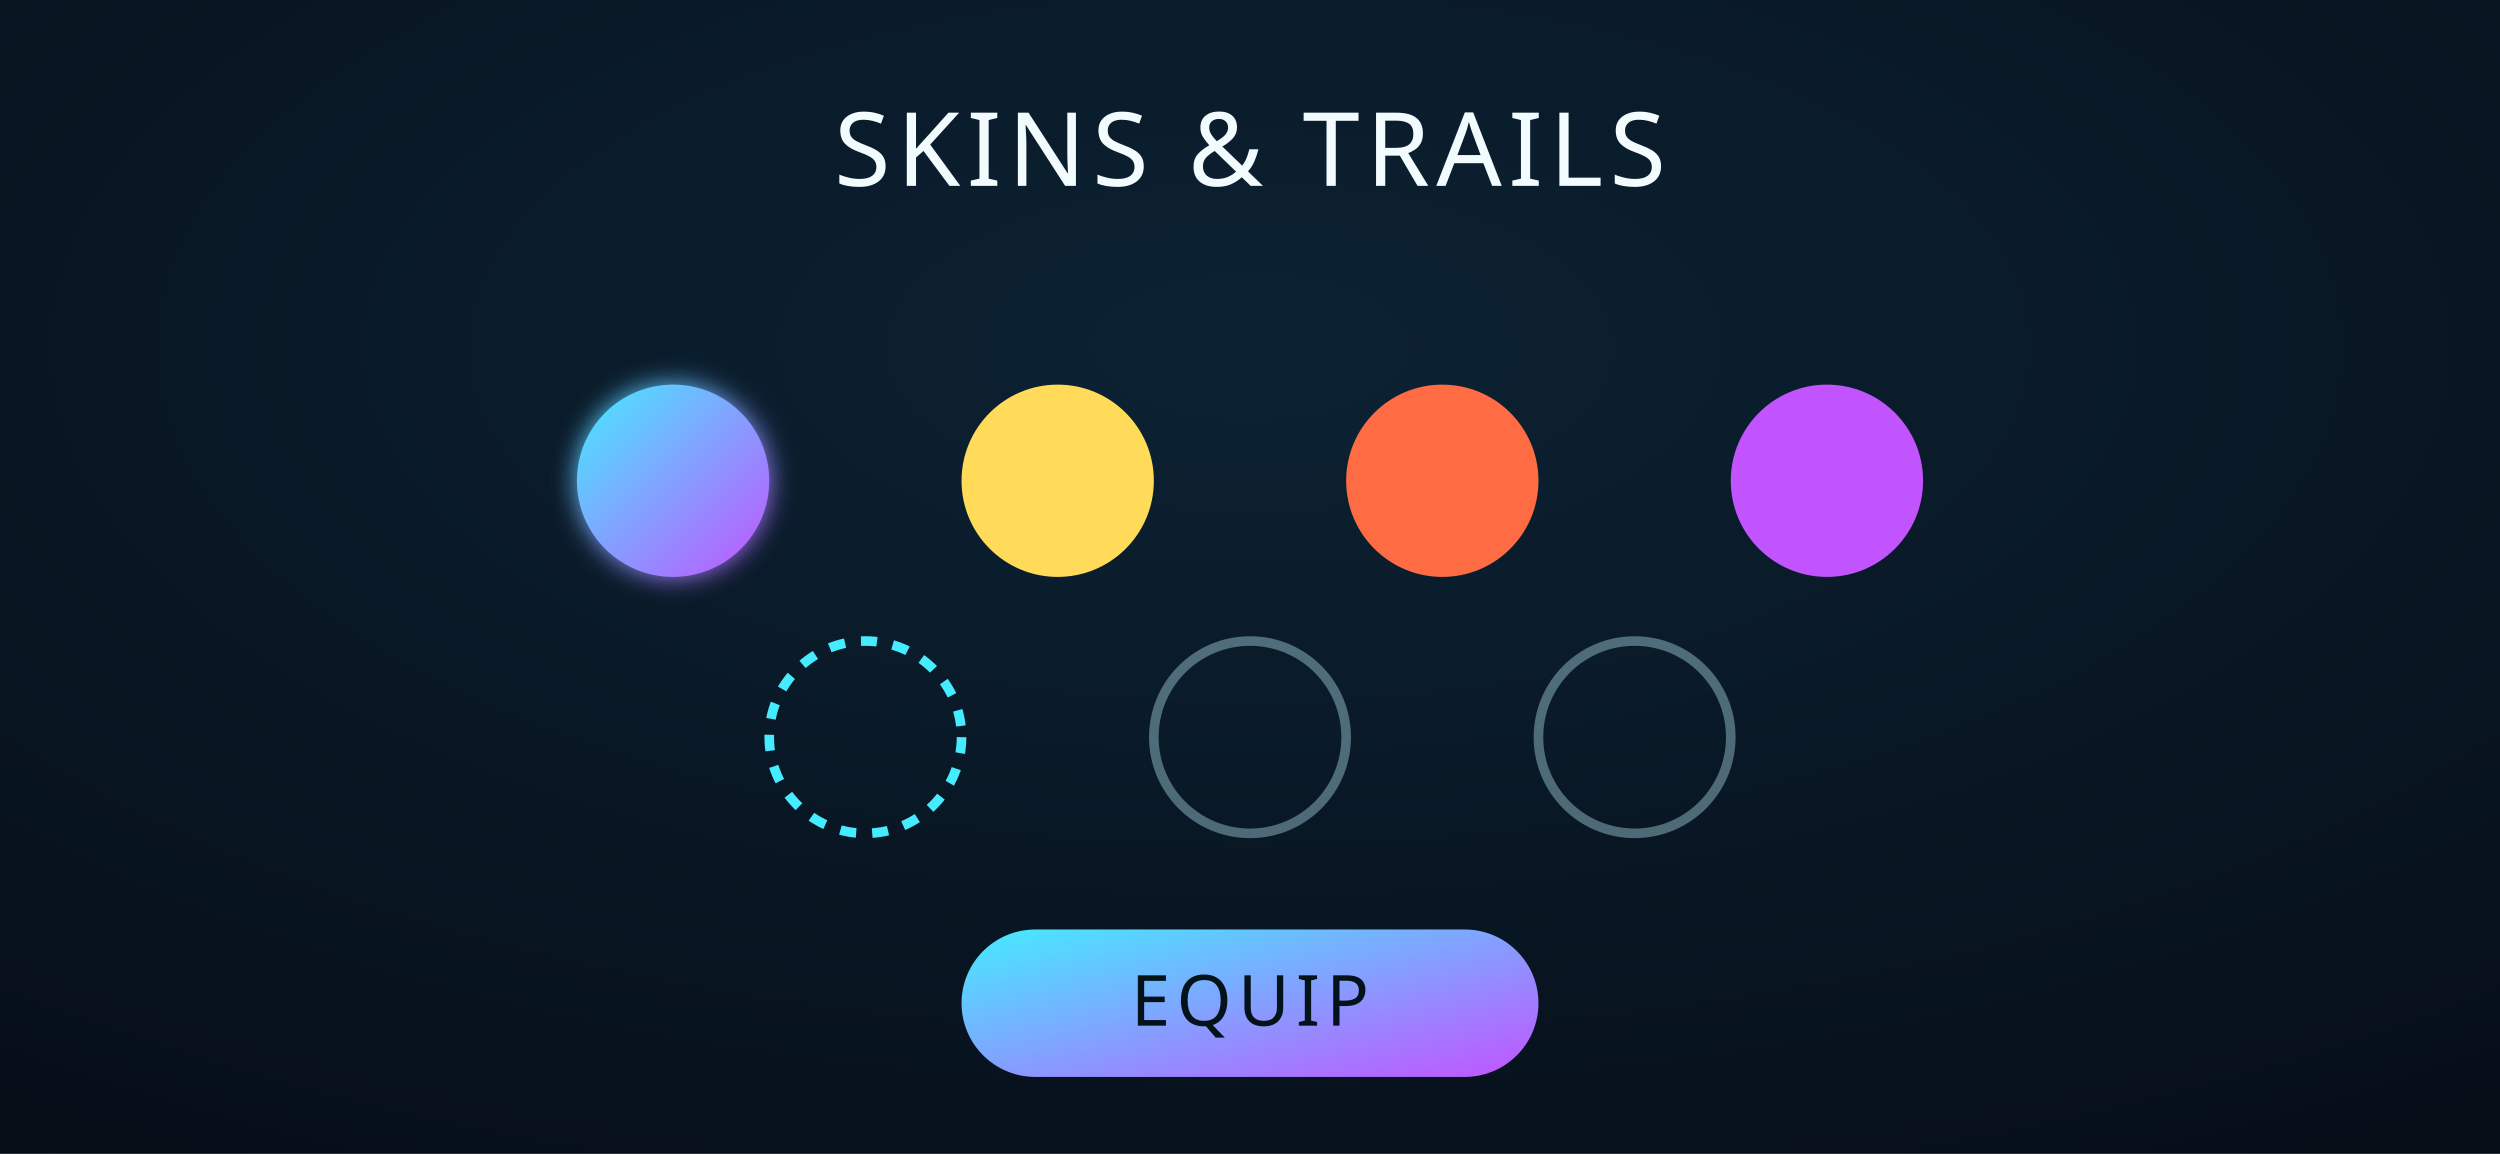
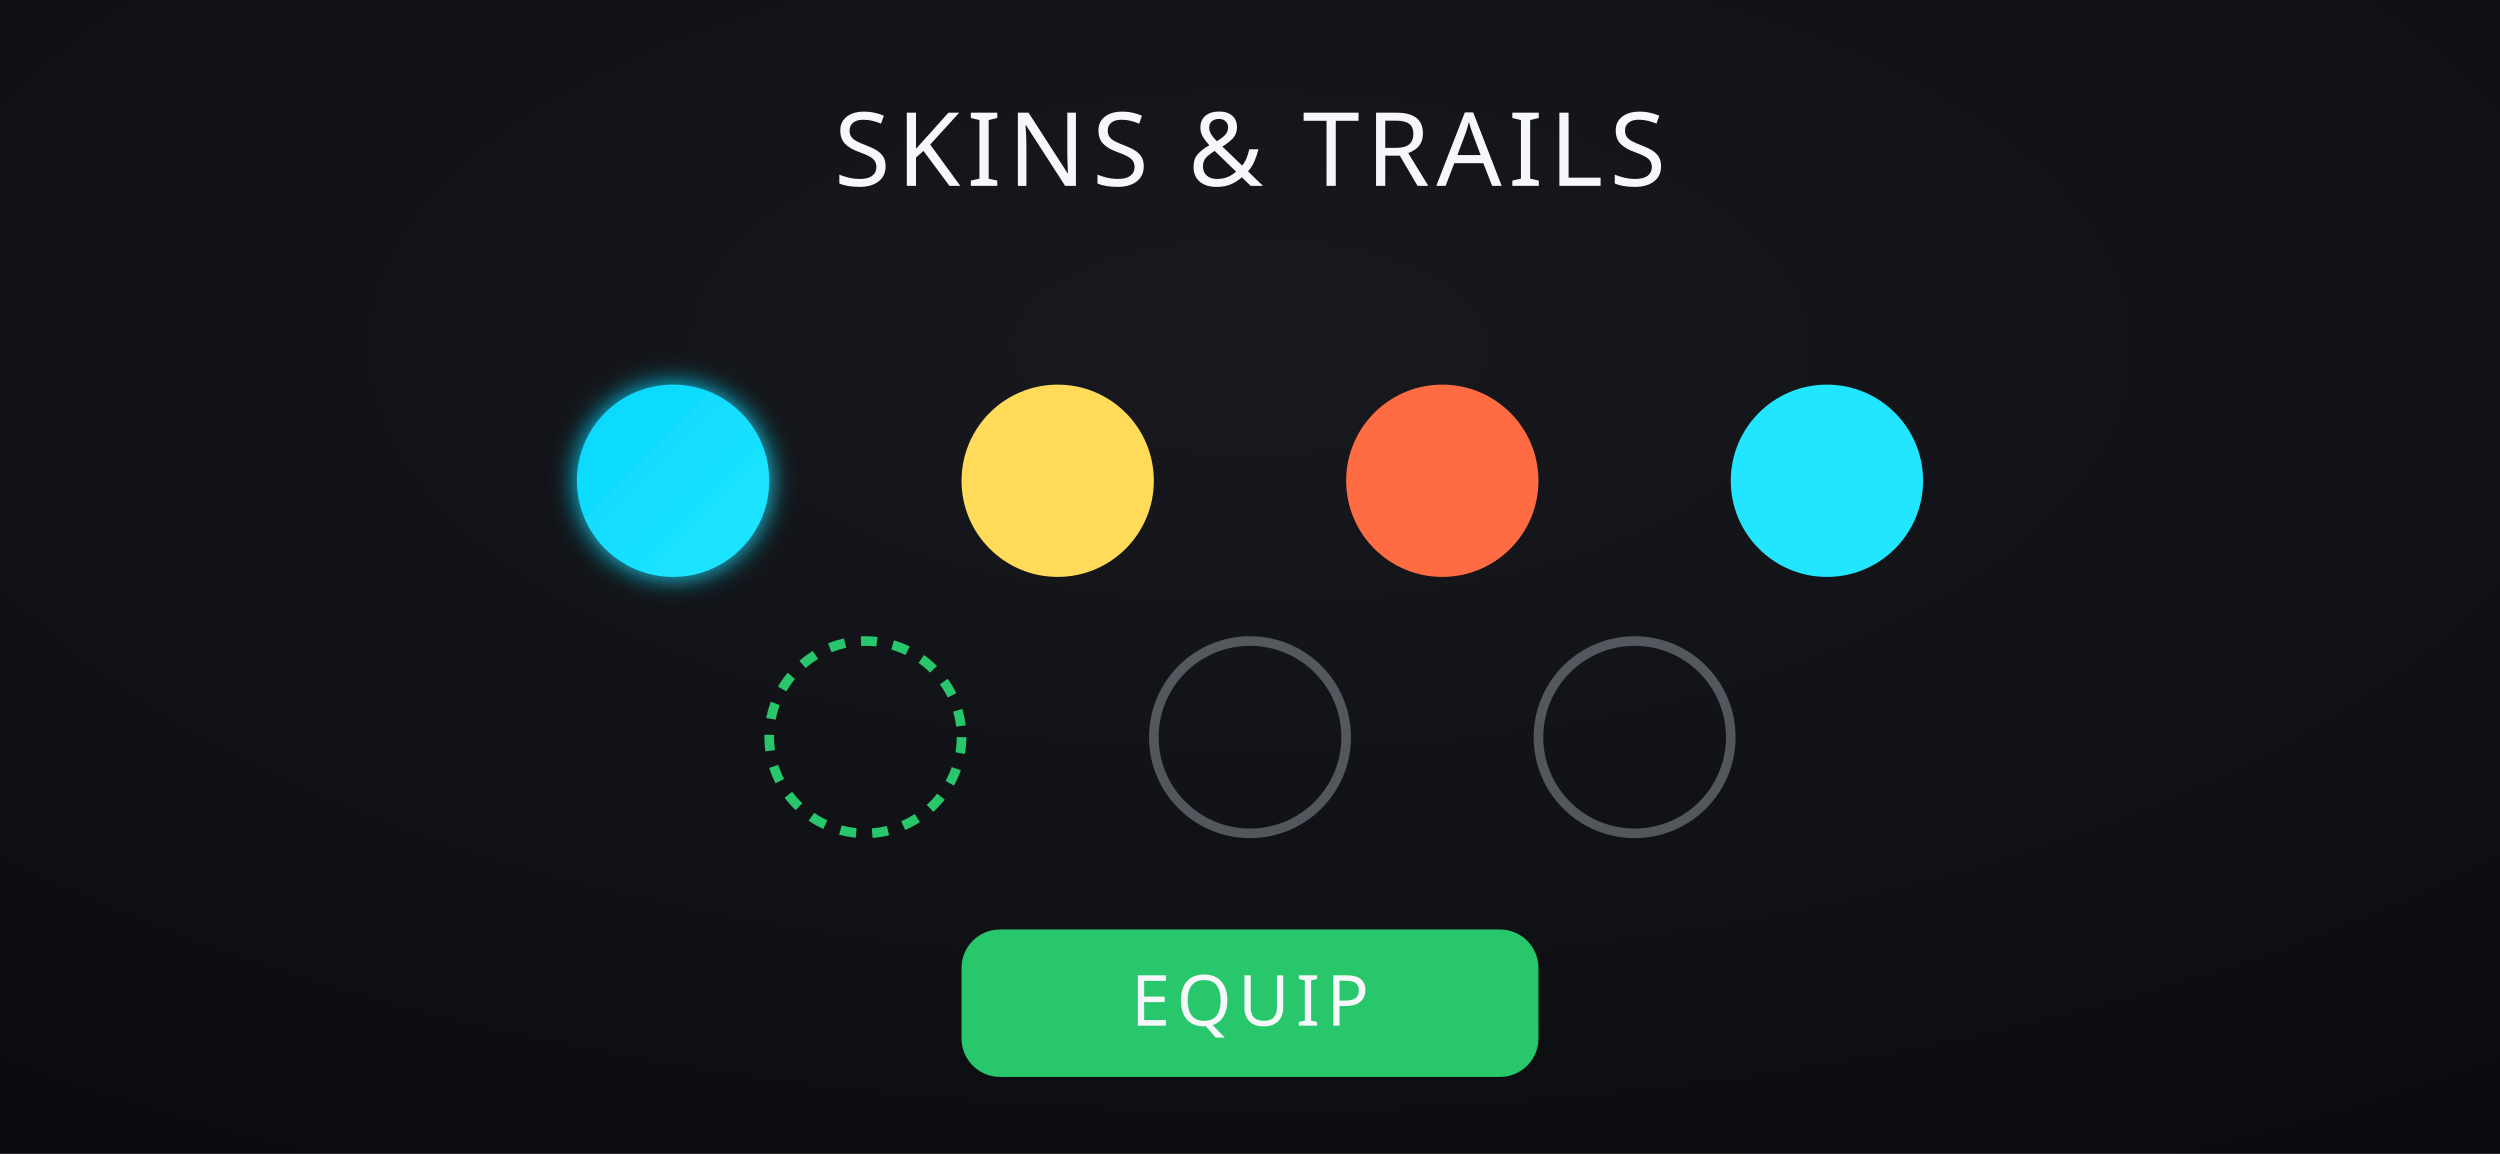
<svg xmlns="http://www.w3.org/2000/svg" viewBox="0 0 780 360" role="img" aria-label="Gameplay screenshot placeholder — Skins">
  <defs>
    <linearGradient id="ink" x1="0" y1="0" x2="1" y2="1">
-       <stop offset="0" stop-color="#45EBFF" />
-       <stop offset="1" stop-color="#C254FF" />
+       <stop offset="0" stop-color="#08D7FF" />
+       <stop offset="1" stop-color="#22E6FF" />
    </linearGradient>
    <radialGradient id="bg" cx="0.5" cy="0.3" r="0.95">
-       <stop offset="0" stop-color="#0C2233" />
-       <stop offset="1" stop-color="#050B14" />
+       <stop offset="0" stop-color="#17191E" />
+       <stop offset="1" stop-color="#080A0D" />
    </radialGradient>
    <filter id="glow" x="-40%" y="-40%" width="180%" height="180%">
      <feGaussianBlur stdDeviation="4" result="b" />
      <feMerge>
        <feMergeNode in="b" />
        <feMergeNode in="SourceGraphic" />
      </feMerge>
    </filter>
  </defs>
  <rect width="780" height="360" fill="url(#bg)" />
-   <text x="390" y="58" text-anchor="middle" font-family="'Bebas Neue','Arial Narrow',sans-serif" font-size="32" letter-spacing="2" fill="#F2FCFF">SKINS &amp; TRAILS</text>
+   <text x="390" y="58" text-anchor="middle" font-family="'Bebas Neue','Arial Narrow',sans-serif" font-size="32" letter-spacing="2" fill="#F5F7FA">SKINS &amp; TRAILS</text>
  <g>
    <circle cx="210" cy="150" r="30" fill="url(#ink)" filter="url(#glow)" />
    <circle cx="330" cy="150" r="30" fill="#FFDB59" />
    <circle cx="450" cy="150" r="30" fill="#FF6B42" />
-     <circle cx="570" cy="150" r="30" fill="#C254FF" />
-     <circle cx="270" cy="230" r="30" fill="none" stroke="#45EBFF" stroke-width="3" stroke-dasharray="5 5" />
-     <circle cx="390" cy="230" r="30" fill="none" stroke="#B8E6F2" stroke-opacity="0.4" stroke-width="3" />
-     <circle cx="510" cy="230" r="30" fill="none" stroke="#B8E6F2" stroke-opacity="0.4" stroke-width="3" />
+     <circle cx="570" cy="150" r="30" fill="#22E6FF" />
+     <circle cx="270" cy="230" r="30" fill="none" stroke="#29C76B" stroke-width="3" stroke-dasharray="5 5" />
+     <circle cx="390" cy="230" r="30" fill="none" stroke="#B8BFC7" stroke-opacity="0.4" stroke-width="3" />
+     <circle cx="510" cy="230" r="30" fill="none" stroke="#B8BFC7" stroke-opacity="0.4" stroke-width="3" />
  </g>
-   <rect x="300" y="290" width="180" height="46" rx="23" fill="url(#ink)" />
-   <text x="390" y="320" text-anchor="middle" font-family="'Bebas Neue','Arial Narrow',sans-serif" font-size="22" letter-spacing="2" fill="#04121a">EQUIP</text>
+   <rect x="300" y="290" width="180" height="46" rx="12" fill="#29C76B" />
+   <text x="390" y="320" text-anchor="middle" font-family="'Bebas Neue','Arial Narrow',sans-serif" font-size="22" letter-spacing="2" fill="#F5F7FA">EQUIP</text>
</svg>
